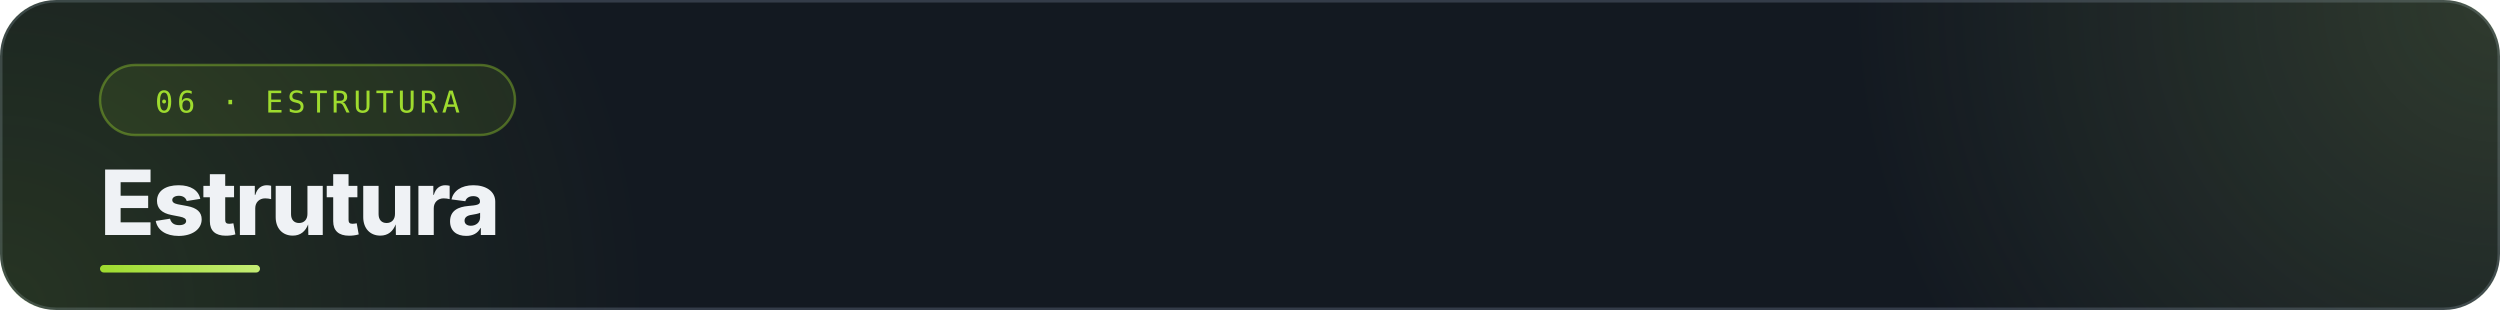
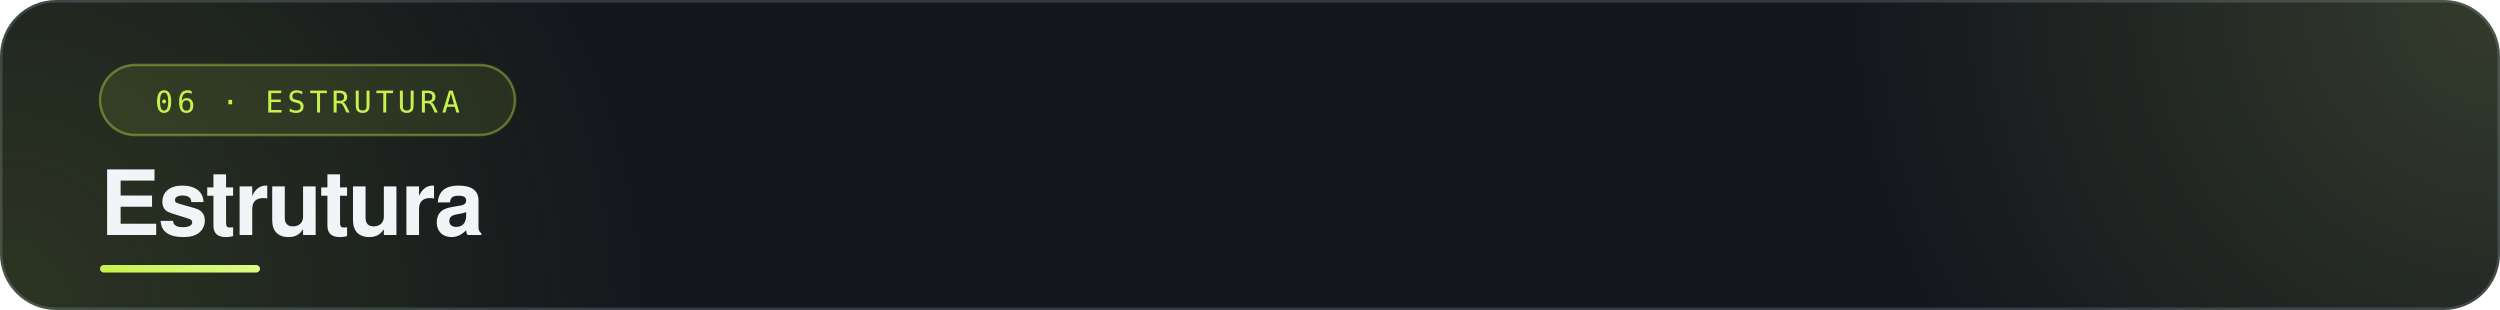
<svg xmlns="http://www.w3.org/2000/svg" width="1000" height="124" viewBox="0 0 1000 124" role="img" aria-label="06 · ESTRUTURA: Estrutura">
  <defs>
    <linearGradient id="g" x1="0" y1="0" x2="1" y2="0">
-       <stop offset="0" stop-color="#9edb2e" />
-       <stop offset="1" stop-color="#c4ec74" />
+       <stop offset="0" stop-color="#c6f24e" />
+       <stop offset="1" stop-color="#ddfb86" />
    </linearGradient>
    <radialGradient id="h1" gradientUnits="userSpaceOnUse" cx="1000" cy="0" r="260">
-       <stop offset="0" stop-color="#c4ec74" stop-opacity="0.16" />
-       <stop offset="1" stop-color="#c4ec74" stop-opacity="0" />
+       <stop offset="0" stop-color="#ddfb86" stop-opacity="0.16" />
+       <stop offset="1" stop-color="#ddfb86" stop-opacity="0" />
    </radialGradient>
    <radialGradient id="h2" gradientUnits="userSpaceOnUse" cx="0" cy="124" r="260">
-       <stop offset="0" stop-color="#9edb2e" stop-opacity="0.14" />
-       <stop offset="1" stop-color="#9edb2e" stop-opacity="0" />
+       <stop offset="0" stop-color="#c6f24e" stop-opacity="0.14" />
+       <stop offset="1" stop-color="#c6f24e" stop-opacity="0" />
    </radialGradient>
    <clipPath id="k">
      <rect width="1000" height="124" rx="22" />
    </clipPath>
  </defs>
-   <rect x="0.5" y="0.5" width="999" height="123" rx="22" fill="#131921" stroke="#343c49" />
+   <rect x="0.5" y="0.5" width="999" height="123" rx="22" fill="#14171c" stroke="#333a44" />
  <g clip-path="url(#k)">
    <rect width="1000" height="124" fill="url(#h1)" />
    <rect width="1000" height="124" fill="url(#h2)" />
  </g>
-   <rect x="40" y="26" width="166" height="28" rx="14" fill="#9edb2e" fill-opacity="0.10" stroke="#9edb2e" stroke-opacity="0.38" />
-   <text x="123" y="45" text-anchor="middle" font-family="'JetBrains Mono',Menlo,Consolas,monospace" font-size="12" letter-spacing="1.6" fill="#9edb2e">06 · ESTRUTURA</text>
-   <text x="40" y="94" font-family="'Inter','Segoe UI',-apple-system,Helvetica,Arial,sans-serif" font-size="36" font-weight="800" letter-spacing="-0.8" fill="#eff2f5">Estrutura</text>
+   <rect x="40" y="26" width="166" height="28" rx="14" fill="#c6f24e" fill-opacity="0.10" stroke="#c6f24e" stroke-opacity="0.38" />
+   <text x="123" y="45" text-anchor="middle" font-family="'JetBrains Mono',Menlo,Consolas,monospace" font-size="12" letter-spacing="1.6" fill="#c6f24e">06 · ESTRUTURA</text>
+   <text x="40" y="94" font-family="'Archivo','Segoe UI',-apple-system,Helvetica,Arial,sans-serif" font-size="36" font-weight="800" letter-spacing="-0.8" fill="#f2f4f7">Estrutura</text>
  <rect x="40" y="106" width="64" height="3" rx="1.5" fill="url(#g)" />
</svg>
